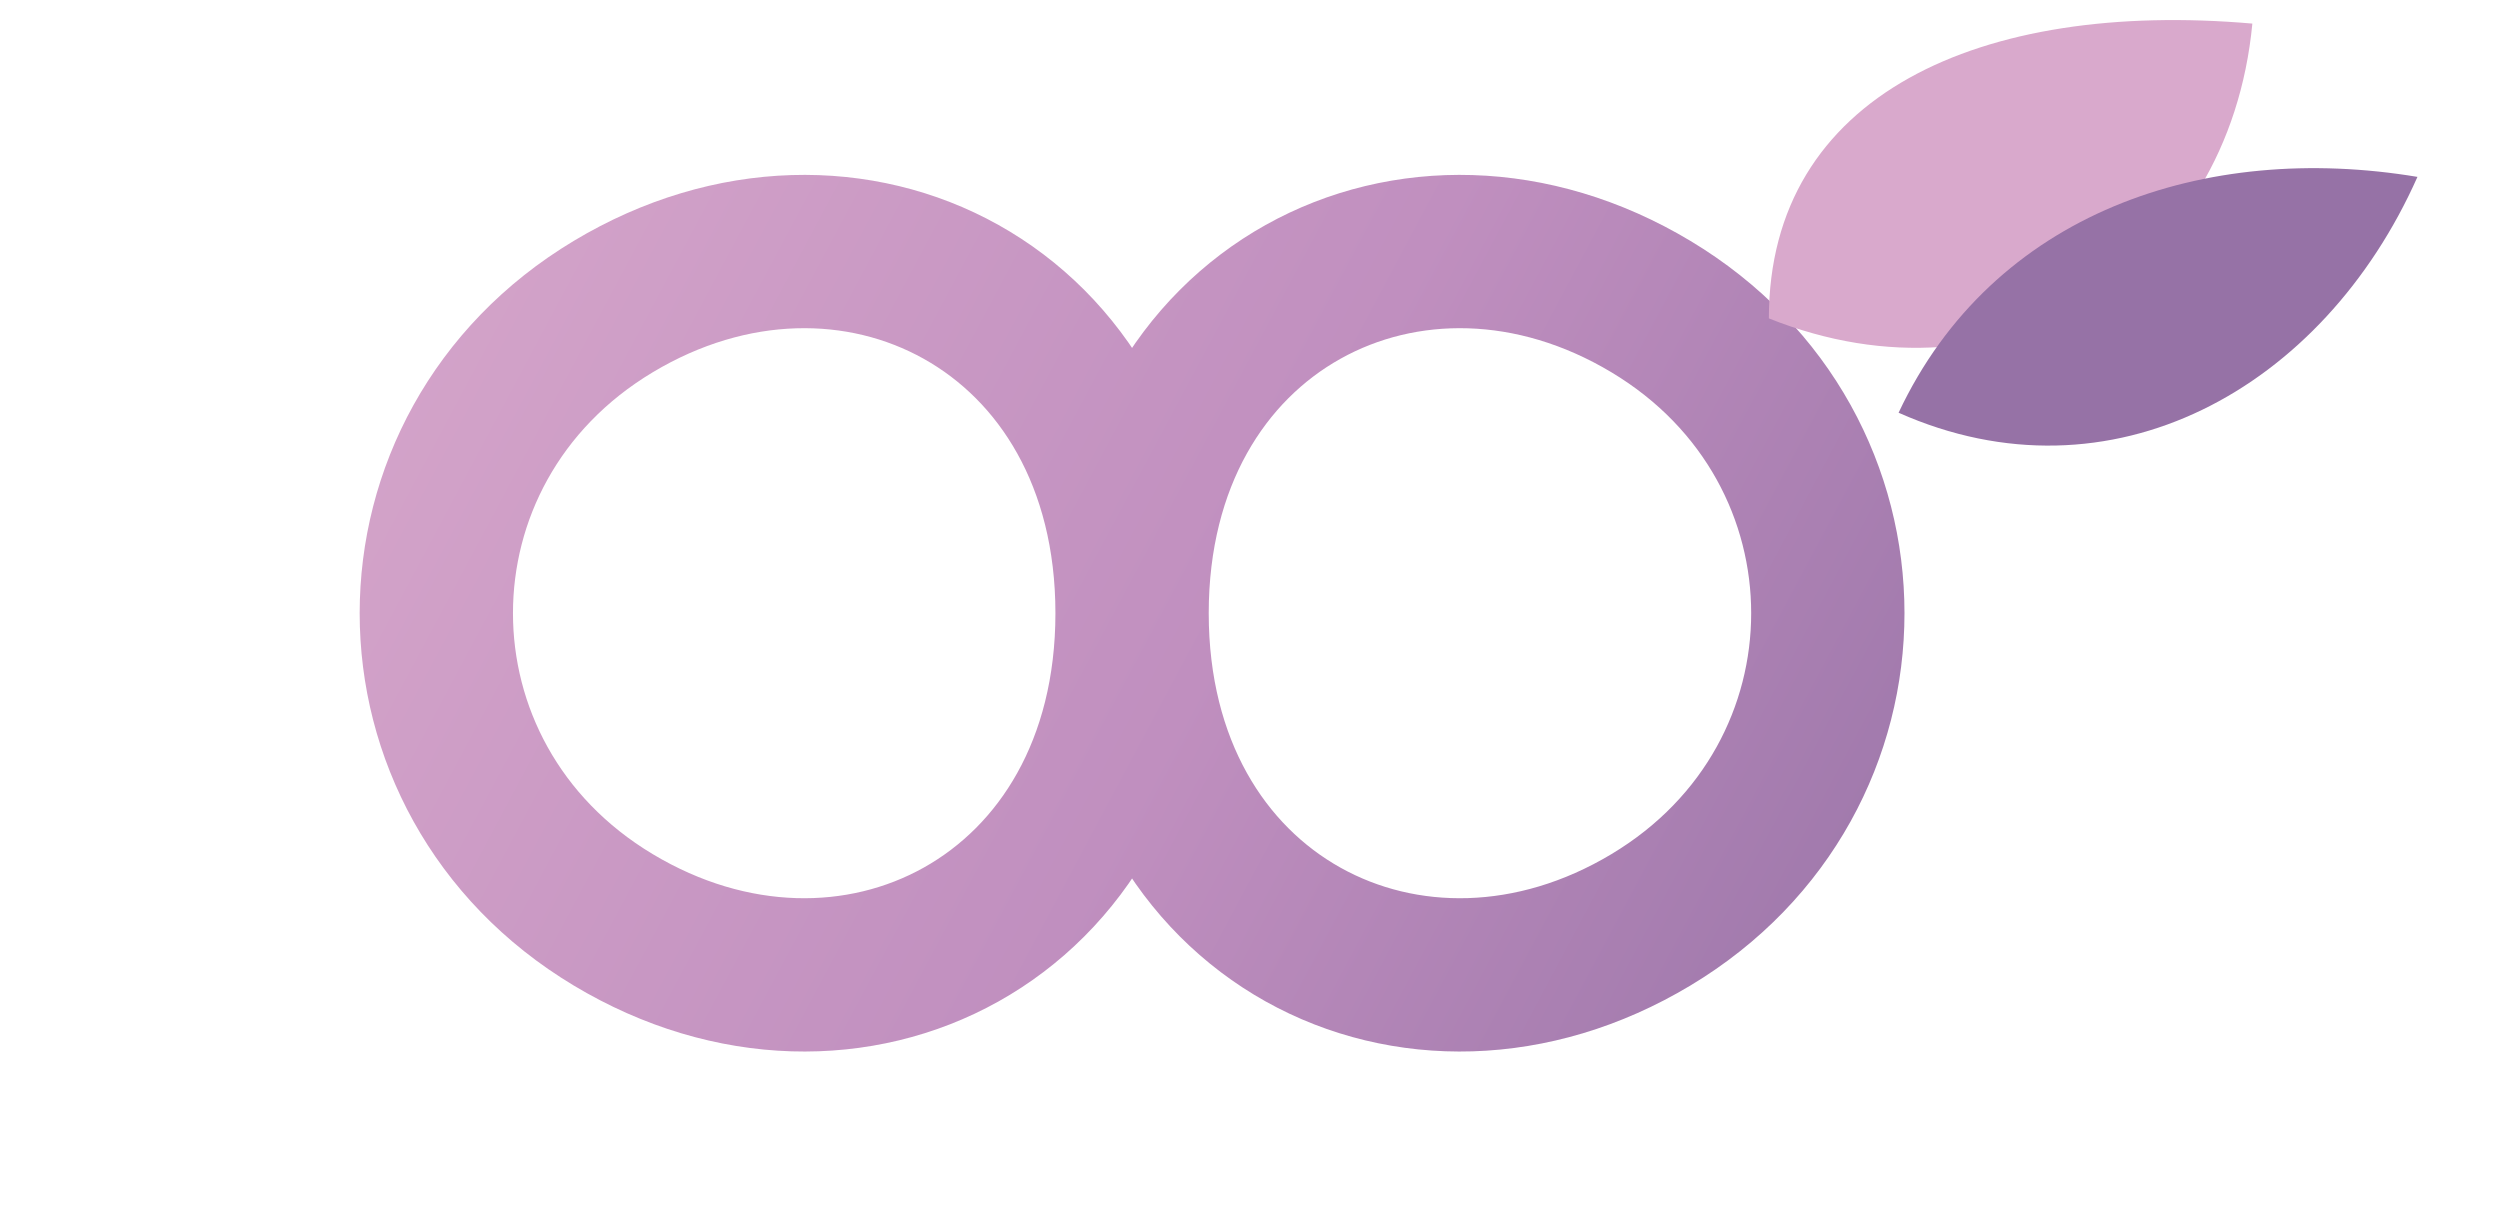
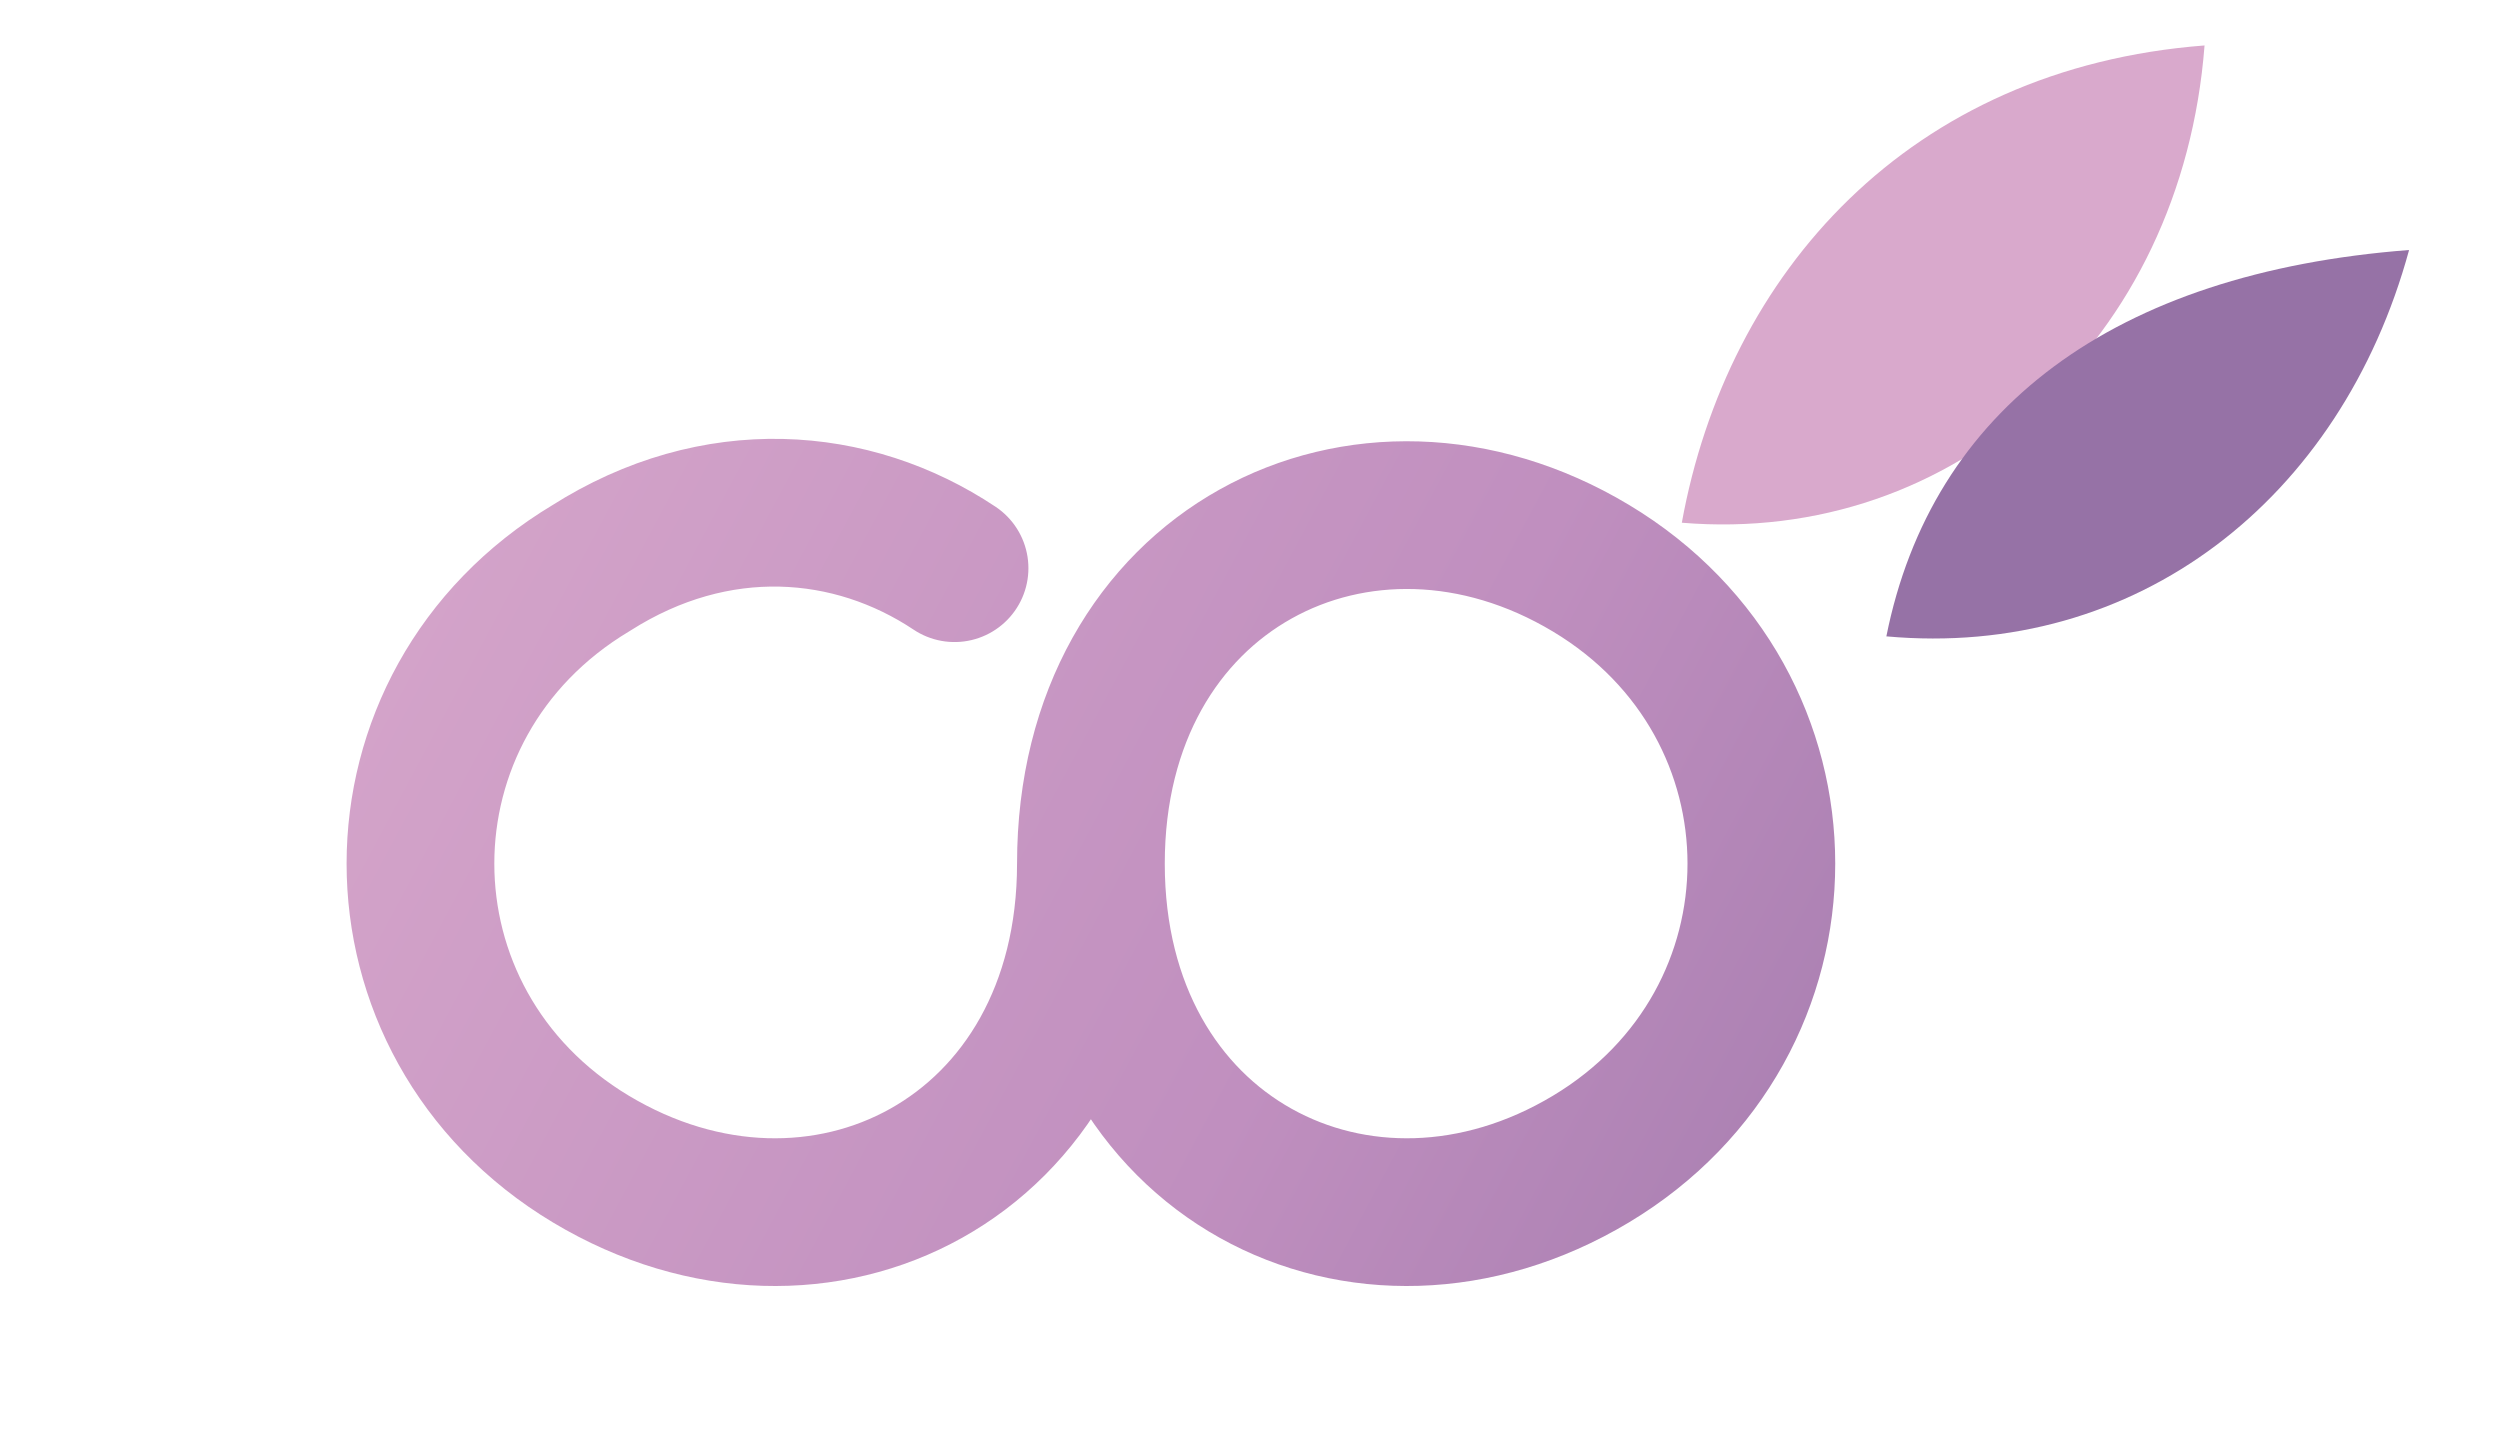
- <svg xmlns="http://www.w3.org/2000/svg" viewBox="0 0 212 104" role="img" aria-label="COKEY mark">
-   <linearGradient id="cokey-mark" x1="20" y1="12" x2="170" y2="92" gradientUnits="userSpaceOnUse">
+ <svg xmlns="http://www.w3.org/2000/svg" viewBox="0 0 220 128" role="img" aria-label="COKEY mark">
+   <linearGradient id="cokey-mark" x1="24" y1="24" x2="200" y2="118" gradientUnits="userSpaceOnUse">
    <stop offset="0" stop-color="#D9A9CC" />
    <stop offset="0.55" stop-color="#C08FBF" />
    <stop offset="1" stop-color="#9672A6" />
  </linearGradient>
-   <path d="M96 52 C96 26 72 14 52 26 C32 38 32 66 52 78 C72 90 96 78 96 52 C96 26 120 14 140 26 C160 38 160 66 140 78 C120 90 96 78 96 52" fill="none" stroke="url(#cokey-mark)" stroke-width="13" stroke-linecap="round" stroke-linejoin="round" />
-   <path d="M150 27 C150 8 168 0 191 2 C189 23 170 35 150 27 Z" fill="#D9A9CC" />
-   <path d="M161 35 C169 18 187 12 205 15 C197 33 179 43 161 35 Z" fill="#9672A6" />
+   <path d="M84 50 C75 44 63 43 52 50 C32 62 32 90 52 102 C72 114 96 102 96 76 C96 50 120 38 140 50 C160 62 160 90 140 102 C120 114 96 102 96 76" fill="none" stroke="url(#cokey-mark)" stroke-width="13" stroke-linecap="round" stroke-linejoin="round" />
+   <path d="M148 46 C152 24 168 6 194 4 C192 30 172 48 148 46 Z" fill="#D9A9CC" />
+   <path d="M166 56 C170 36 186 24 212 22 C206 44 188 58 166 56 Z" fill="#9672A6" />
</svg>
